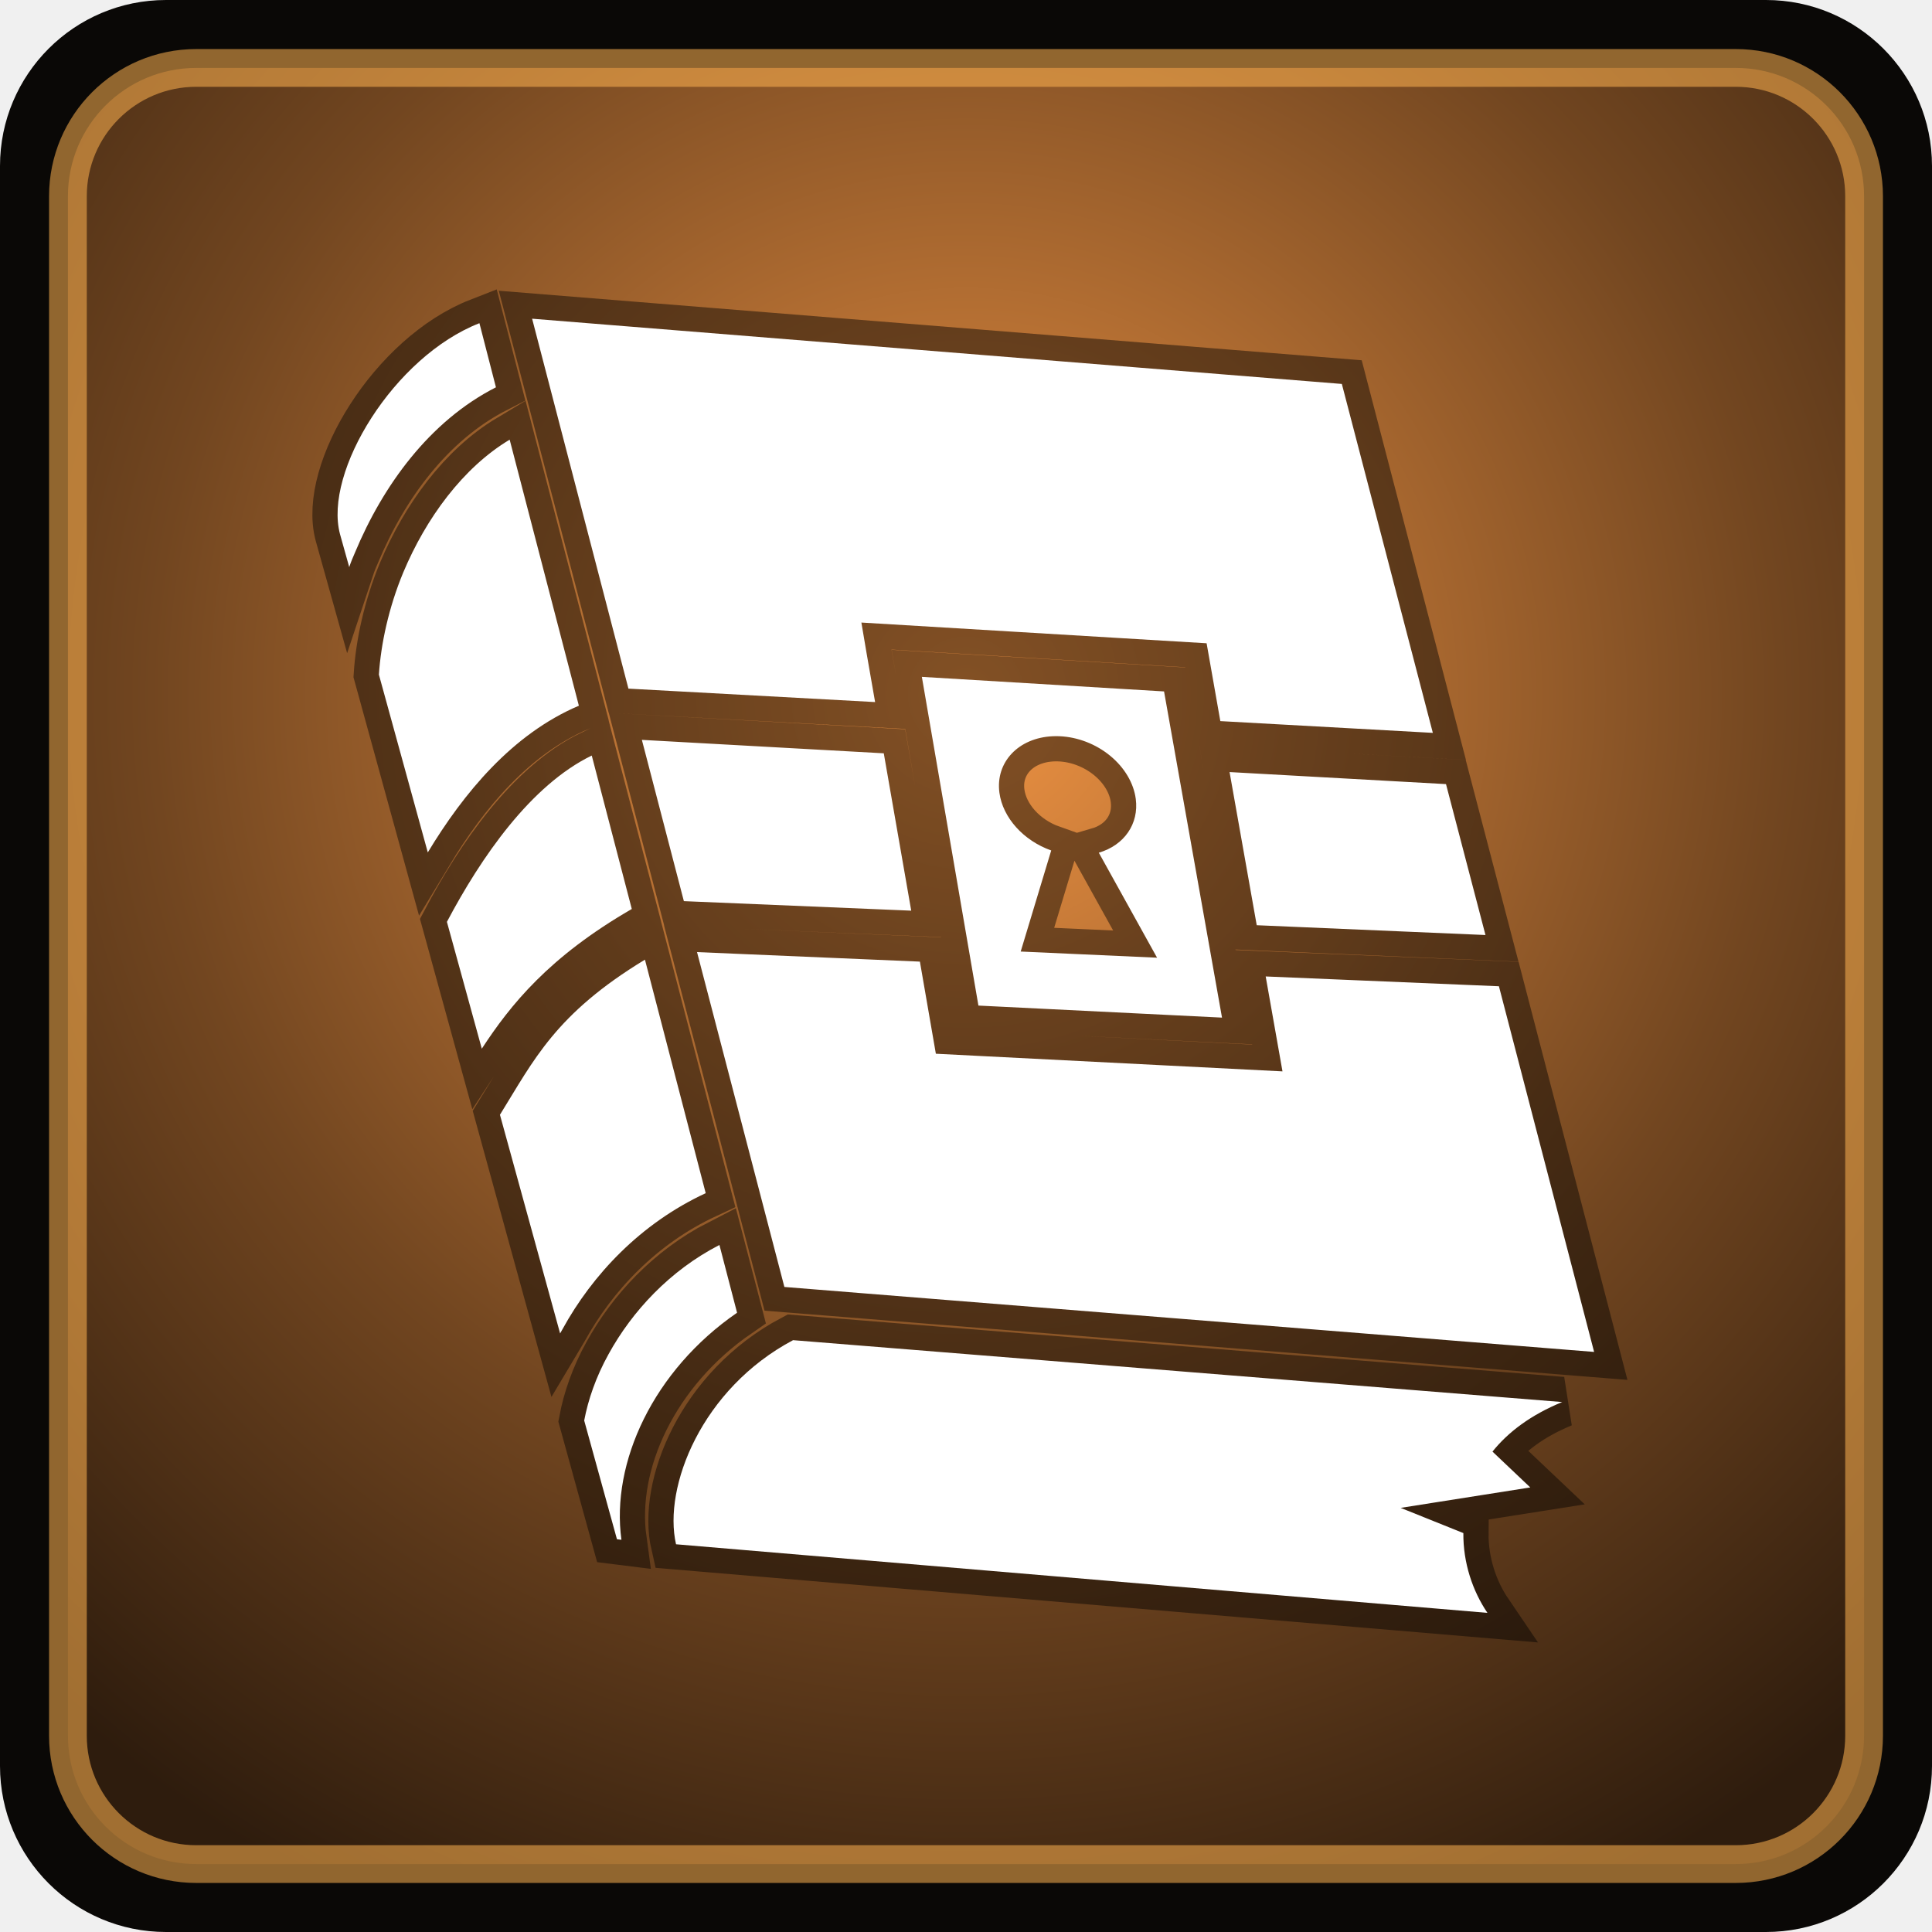
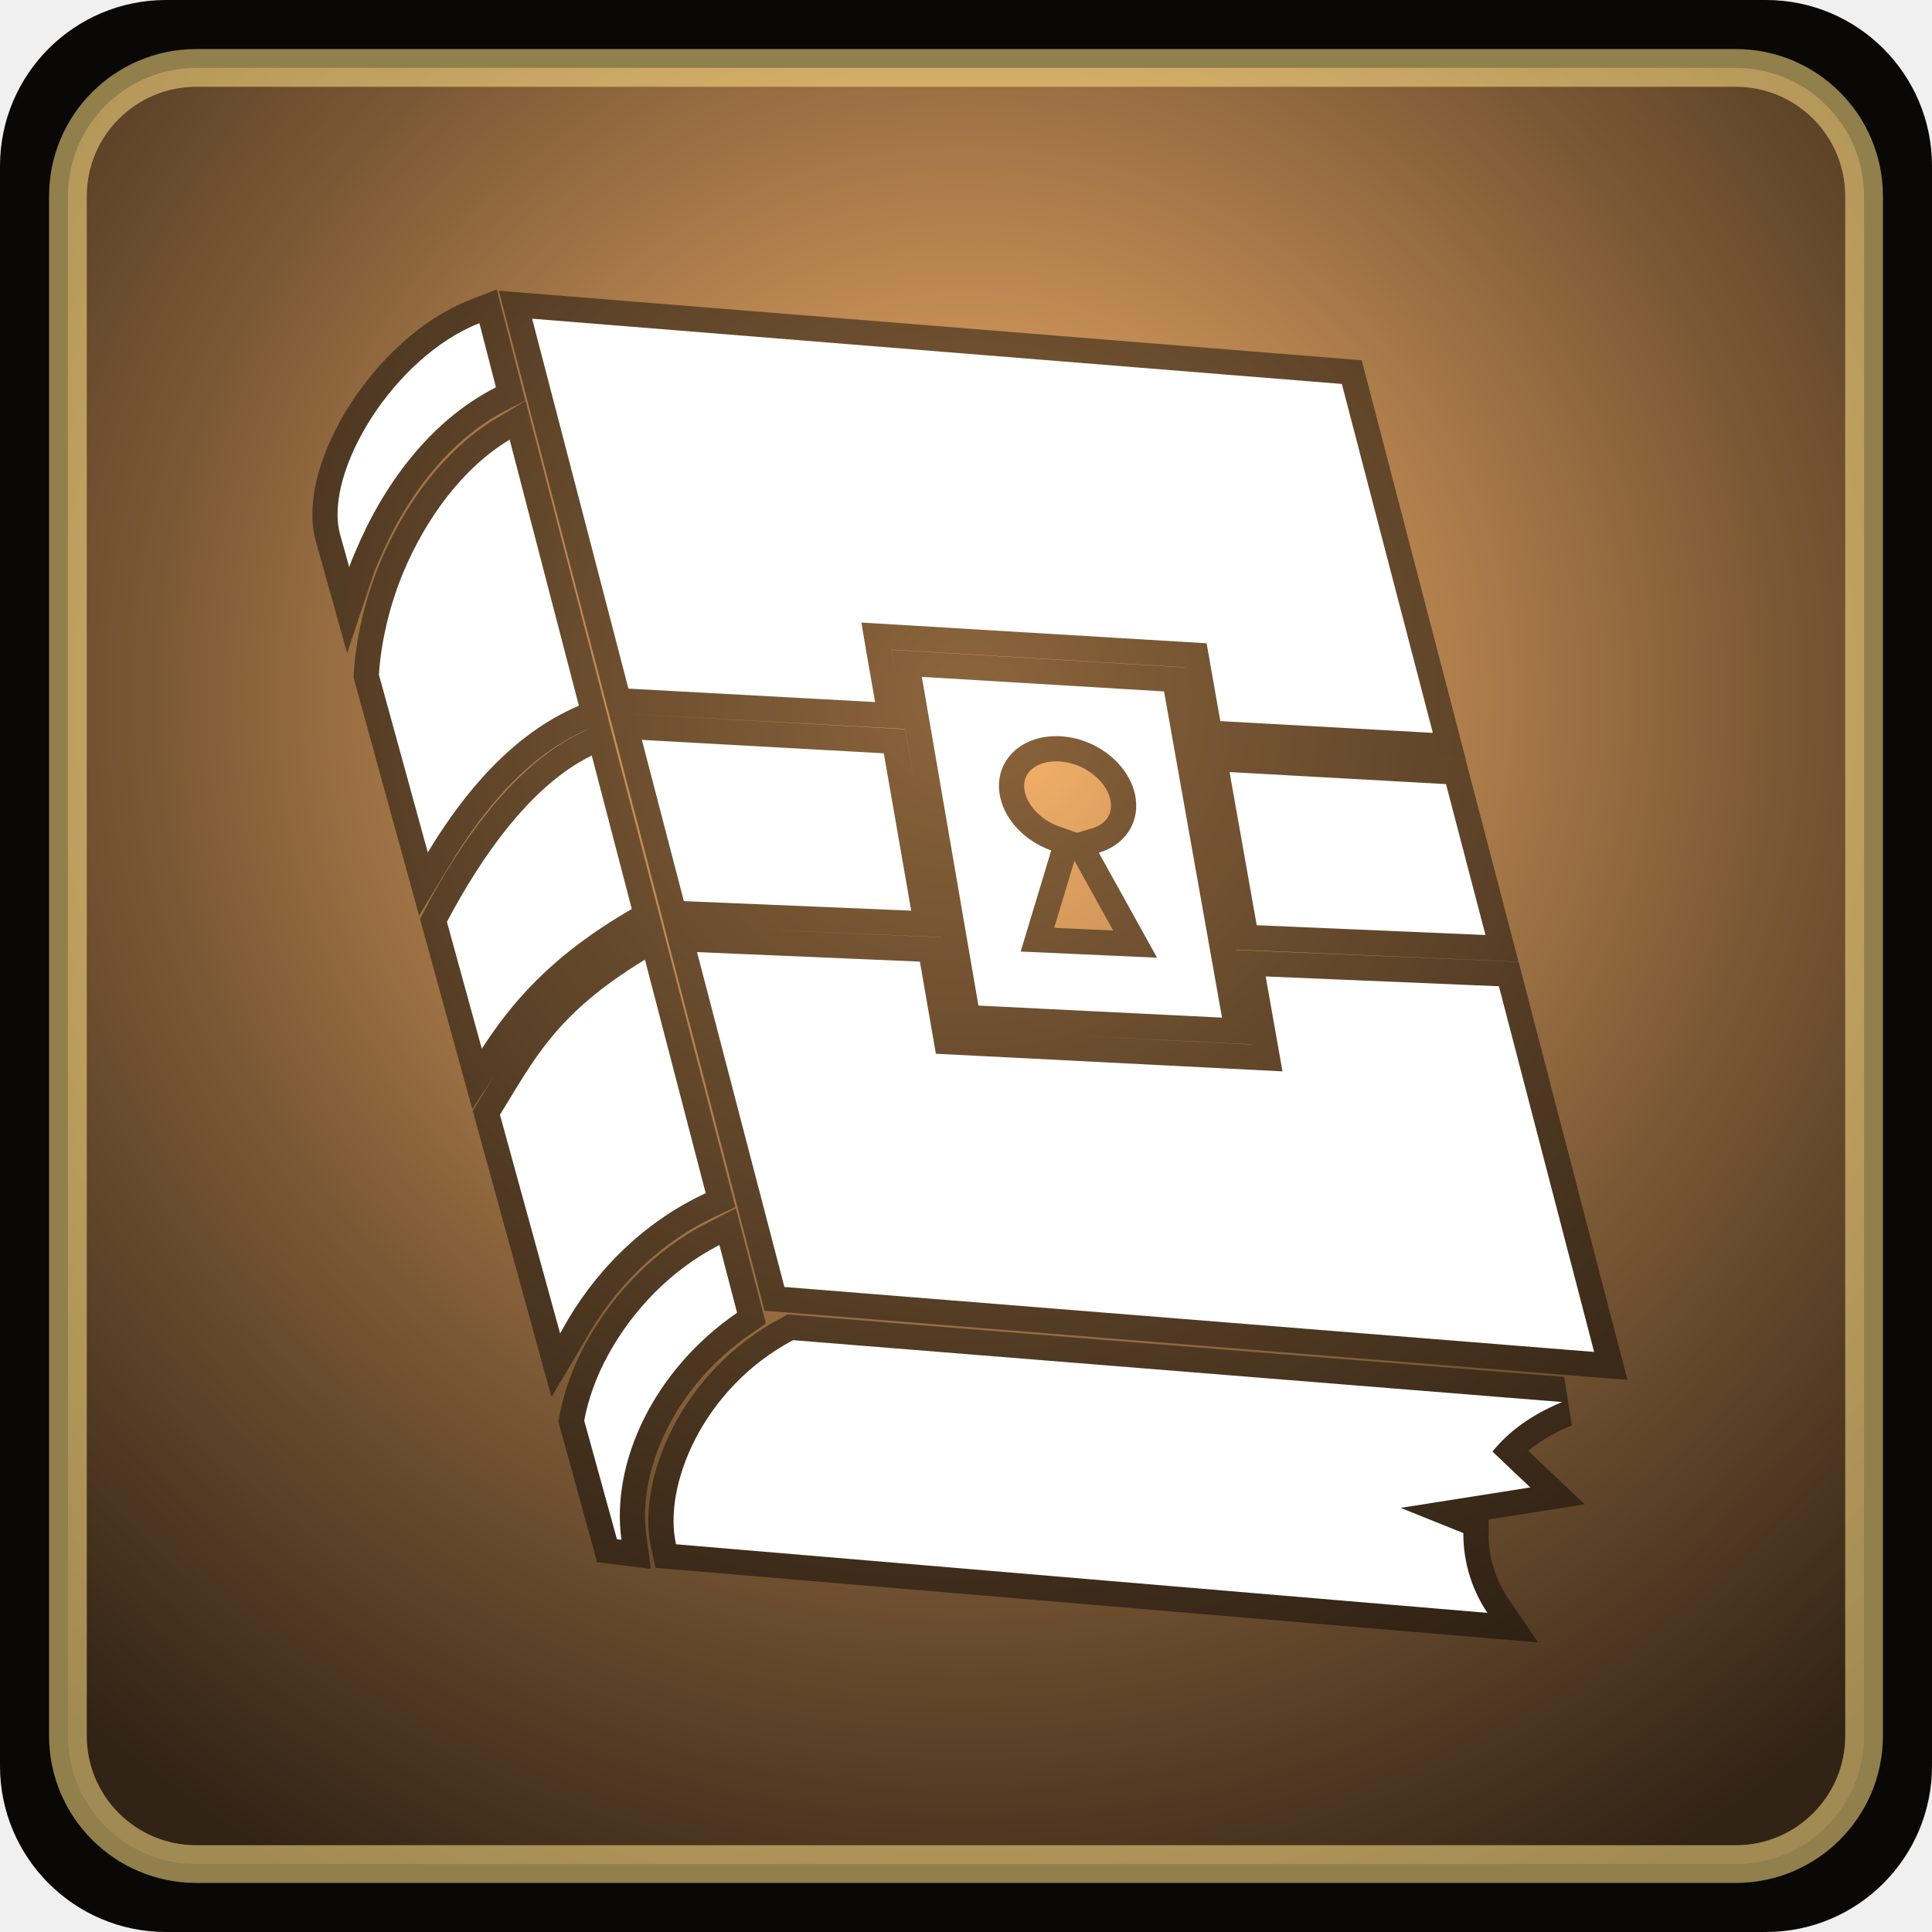
<svg xmlns="http://www.w3.org/2000/svg" viewBox="0 0 512 512">
  <defs>
    <radialGradient id="g" cx="50%" cy="35%" r="75%">
-       <stop offset="0" stop-color="#ef9343" />
-       <stop offset=".6" stop-color="#724620" />
-       <stop offset="1" stop-color="#2e1c0d" />
+       <stop offset="0" stop-color="#ffb86e" />
+       <stop offset=".6" stop-color="#7b5835" />
+       <stop offset="1" stop-color="#312315" />
    </radialGradient>
  </defs>
  <rect width="512" height="512" rx="44" fill="#0a0806" />
  <rect x="18" y="18" width="476" height="476" rx="34" fill="url(#g)" />
-   <rect x="18" y="18" width="476" height="476" rx="34" fill="none" stroke="#ffb351" stroke-opacity=".55" stroke-width="10" />
+   <rect x="18" y="18" width="476" height="476" rx="34" fill="none" stroke="#ffe086" stroke-opacity=".55" stroke-width="10" />
  <g transform="translate(66 66) scale(.742)" fill="#fff" stroke="#000" stroke-opacity=".45" stroke-width="18" paint-order="stroke">
    <path d="M101.1 24.88L135.5 157l88.1 4.8-3-17.2-1.9-11.2 123.3 7.4 4.9 27.8 75.9 4.2-32.5-124.62-289.2-23.3zm-18.82 1.6c-30.5 11.9-55.7 53.1-49.8 75.32l3.3 11.8c.6-1.8 1.3-3.5 2.1-5.3 9.9-23.72 26.5-46.82 50.3-58.92l-5.9-22.9zm10.8 41.6c-16.7 10-29.9 28.1-38 47.42-5.2 12.5-8 25.6-8.7 36.5l17.46 63.5c12.8-21.2 30.19-42.3 53.96-52.4L93.08 68.08zM240.3 152.8l20.2 117.4 87 4.3L326.8 158l-86.5-5.2zm46.8 21.2a25.29 20.33 24.87 0 1 2.4 0 25.29 20.33 24.87 0 1 27.2 22.4 25.29 20.33 24.87 0 1-13.2 19.2l20.8 37.5-48.7-2.2 10.9-36.1a25.29 20.33 24.87 0 1-18.5-20.6 25.29 20.33 24.87 0 1 19.1-20.2zm-146.8 1.3l15 57.6 81.2 3.4-9.8-56.2-86.4-4.8zm-17.9 5.6c-21.8 10.6-39.52 36.3-51.73 59.4l12.46 45.3c10.27-15.7 23.97-32.8 53.57-49.9l-14.3-54.8zm227.8 5.9l9.7 54.7 81.7 3.5-14.1-53.9-77.3-4.3zM160 251.1l31.2 119.6 289.2 23.2-34-130.6-83.3-3.5 6 33.9-123.8-6.3-5.7-32.9-79.6-3.4zm-18.6 2.7c-32 19.4-39.7 35.9-51.79 55.4l21.49 78.1c.3-.5.6-1.1.9-1.6 10.6-19.3 27.8-37.7 51.1-48.5l-21.7-83.4zM168 355.7c-17.7 9.1-31.2 23.7-39.6 39-4.5 8.1-7.3 16.3-8.7 23.7l11.7 42.4 1.6.2c-3.8-27.6 11.4-60.5 41.3-81.1l-6.3-24.2zm26.3 34c-32.6 17.3-46.5 52.4-41.8 72.9l289.8 24.5c-5.3-7.8-8.7-17.9-8.6-28.5l-22.4-9 46.3-7.3-13.5-12.8c5.6-7 13.7-13.1 24.9-17.7l-274.7-22.1z" />
  </g>
</svg>
